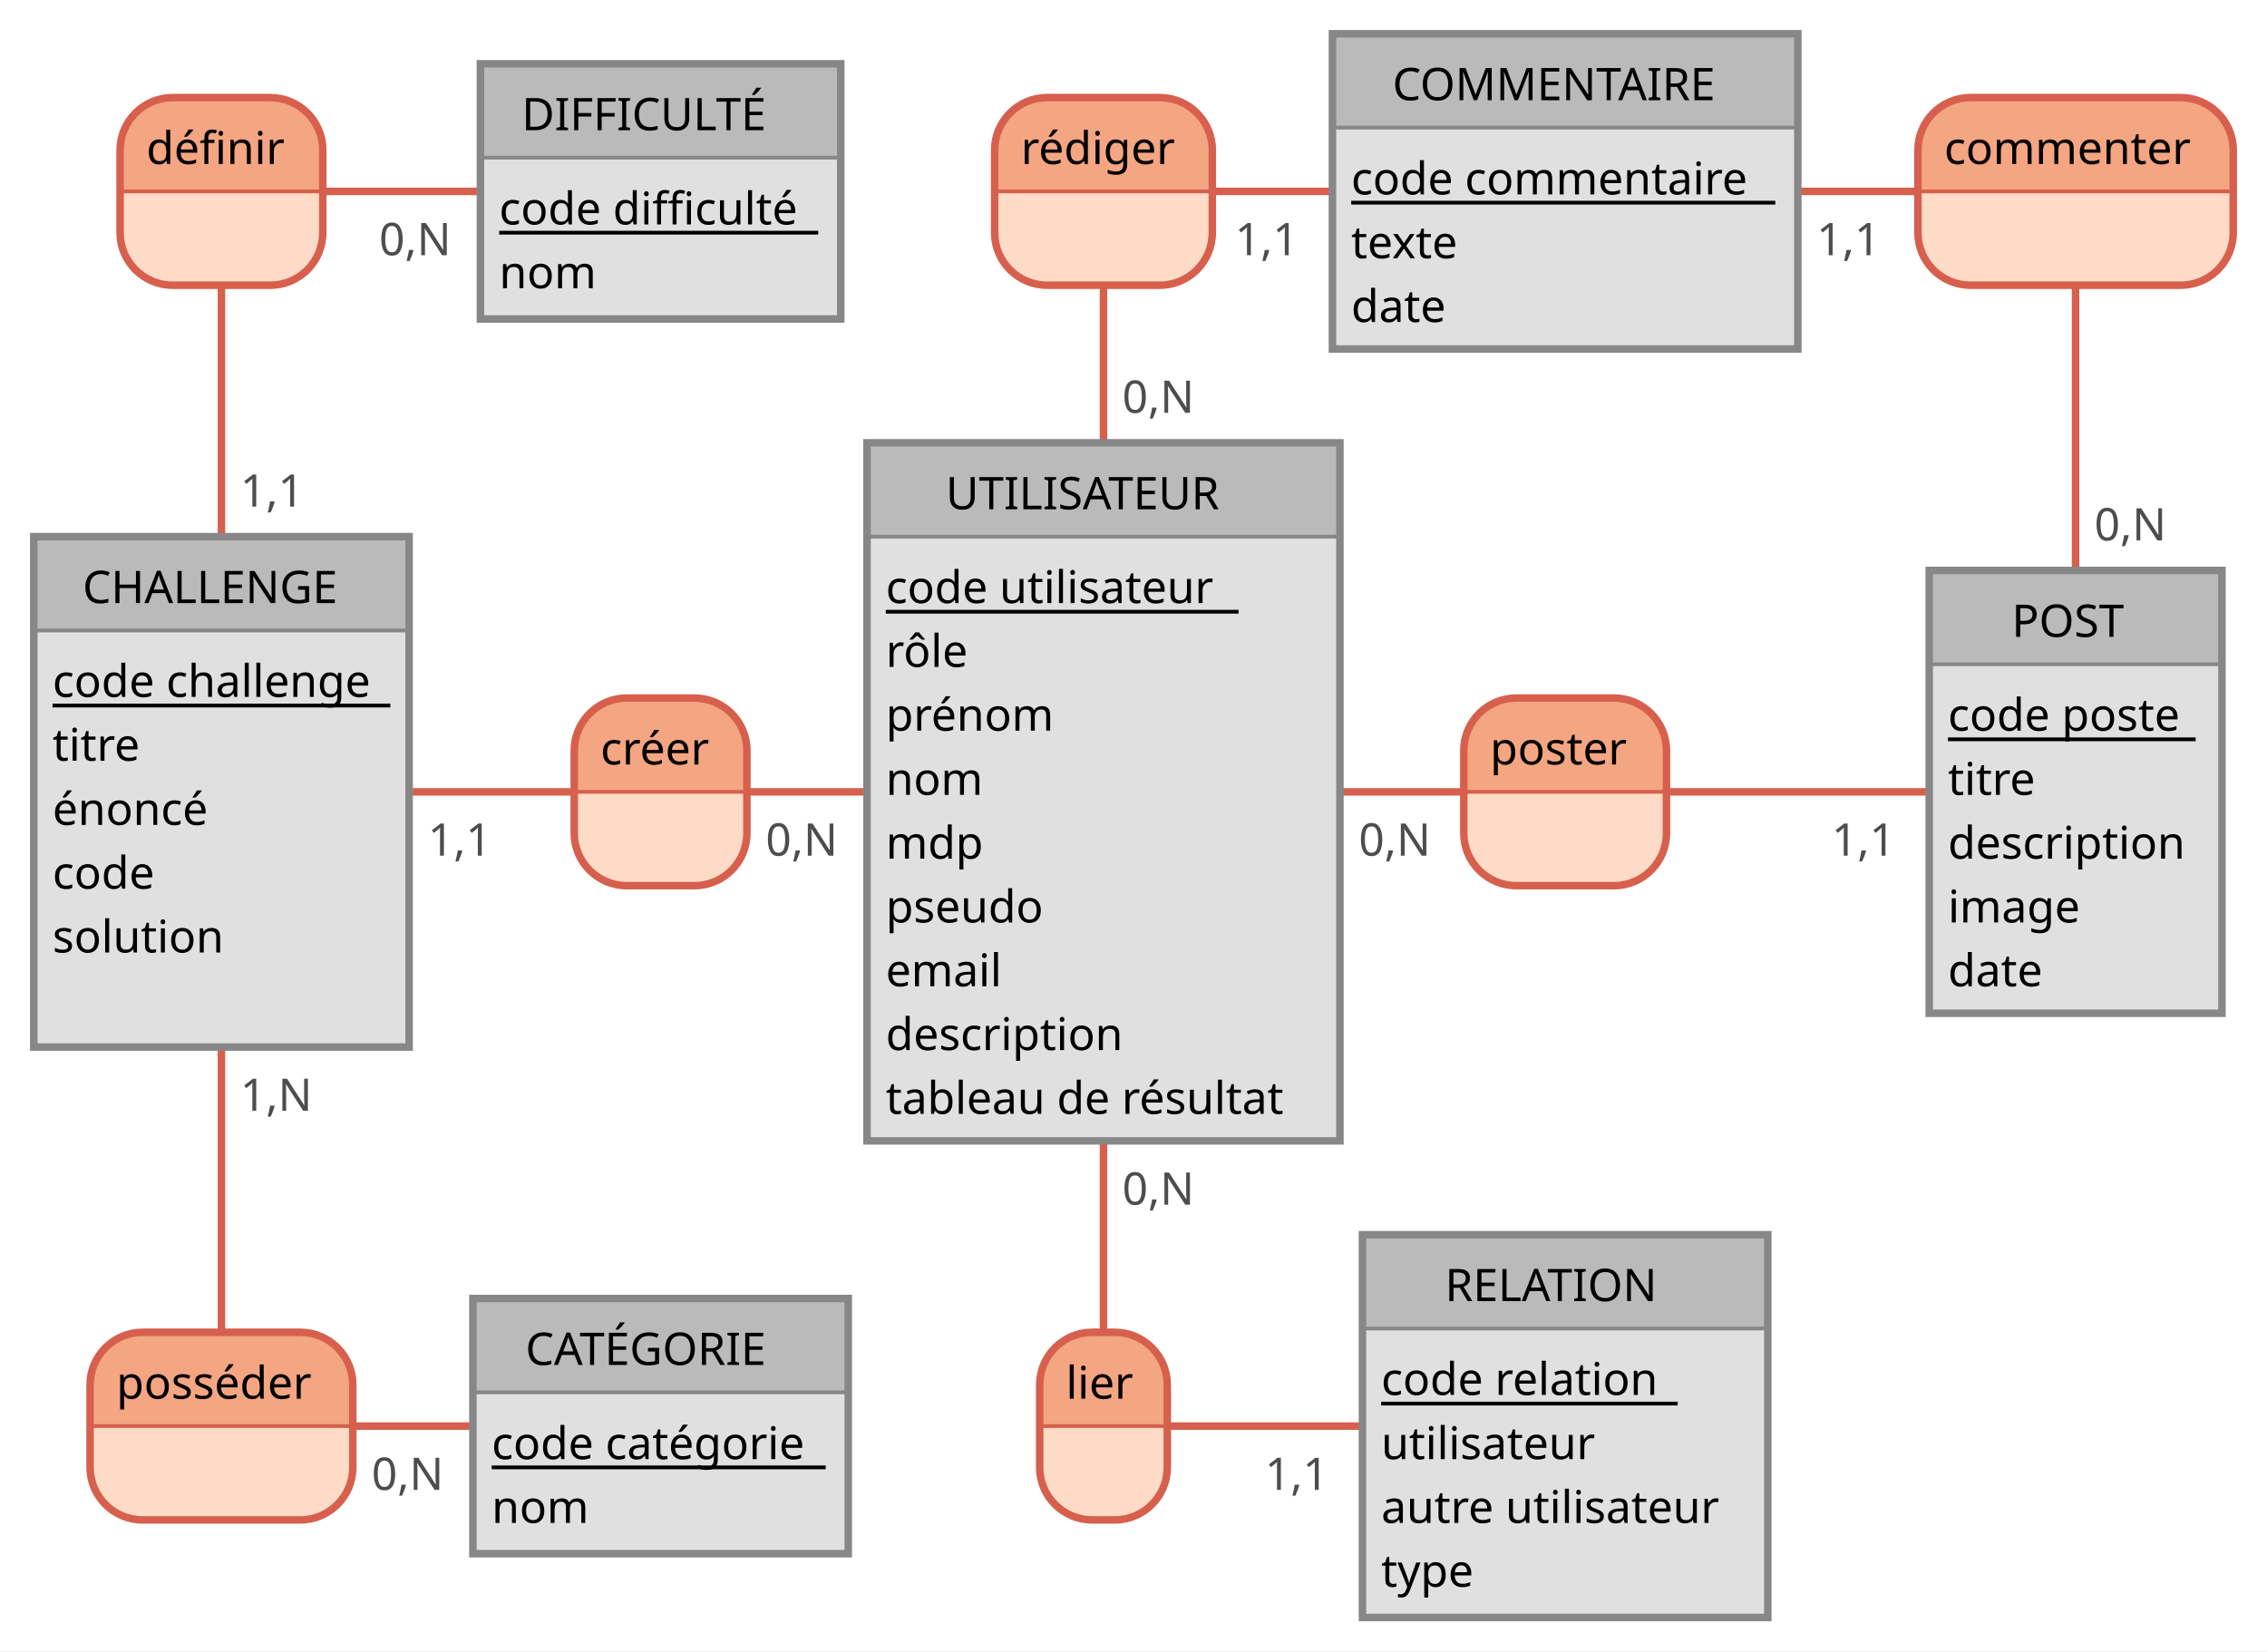
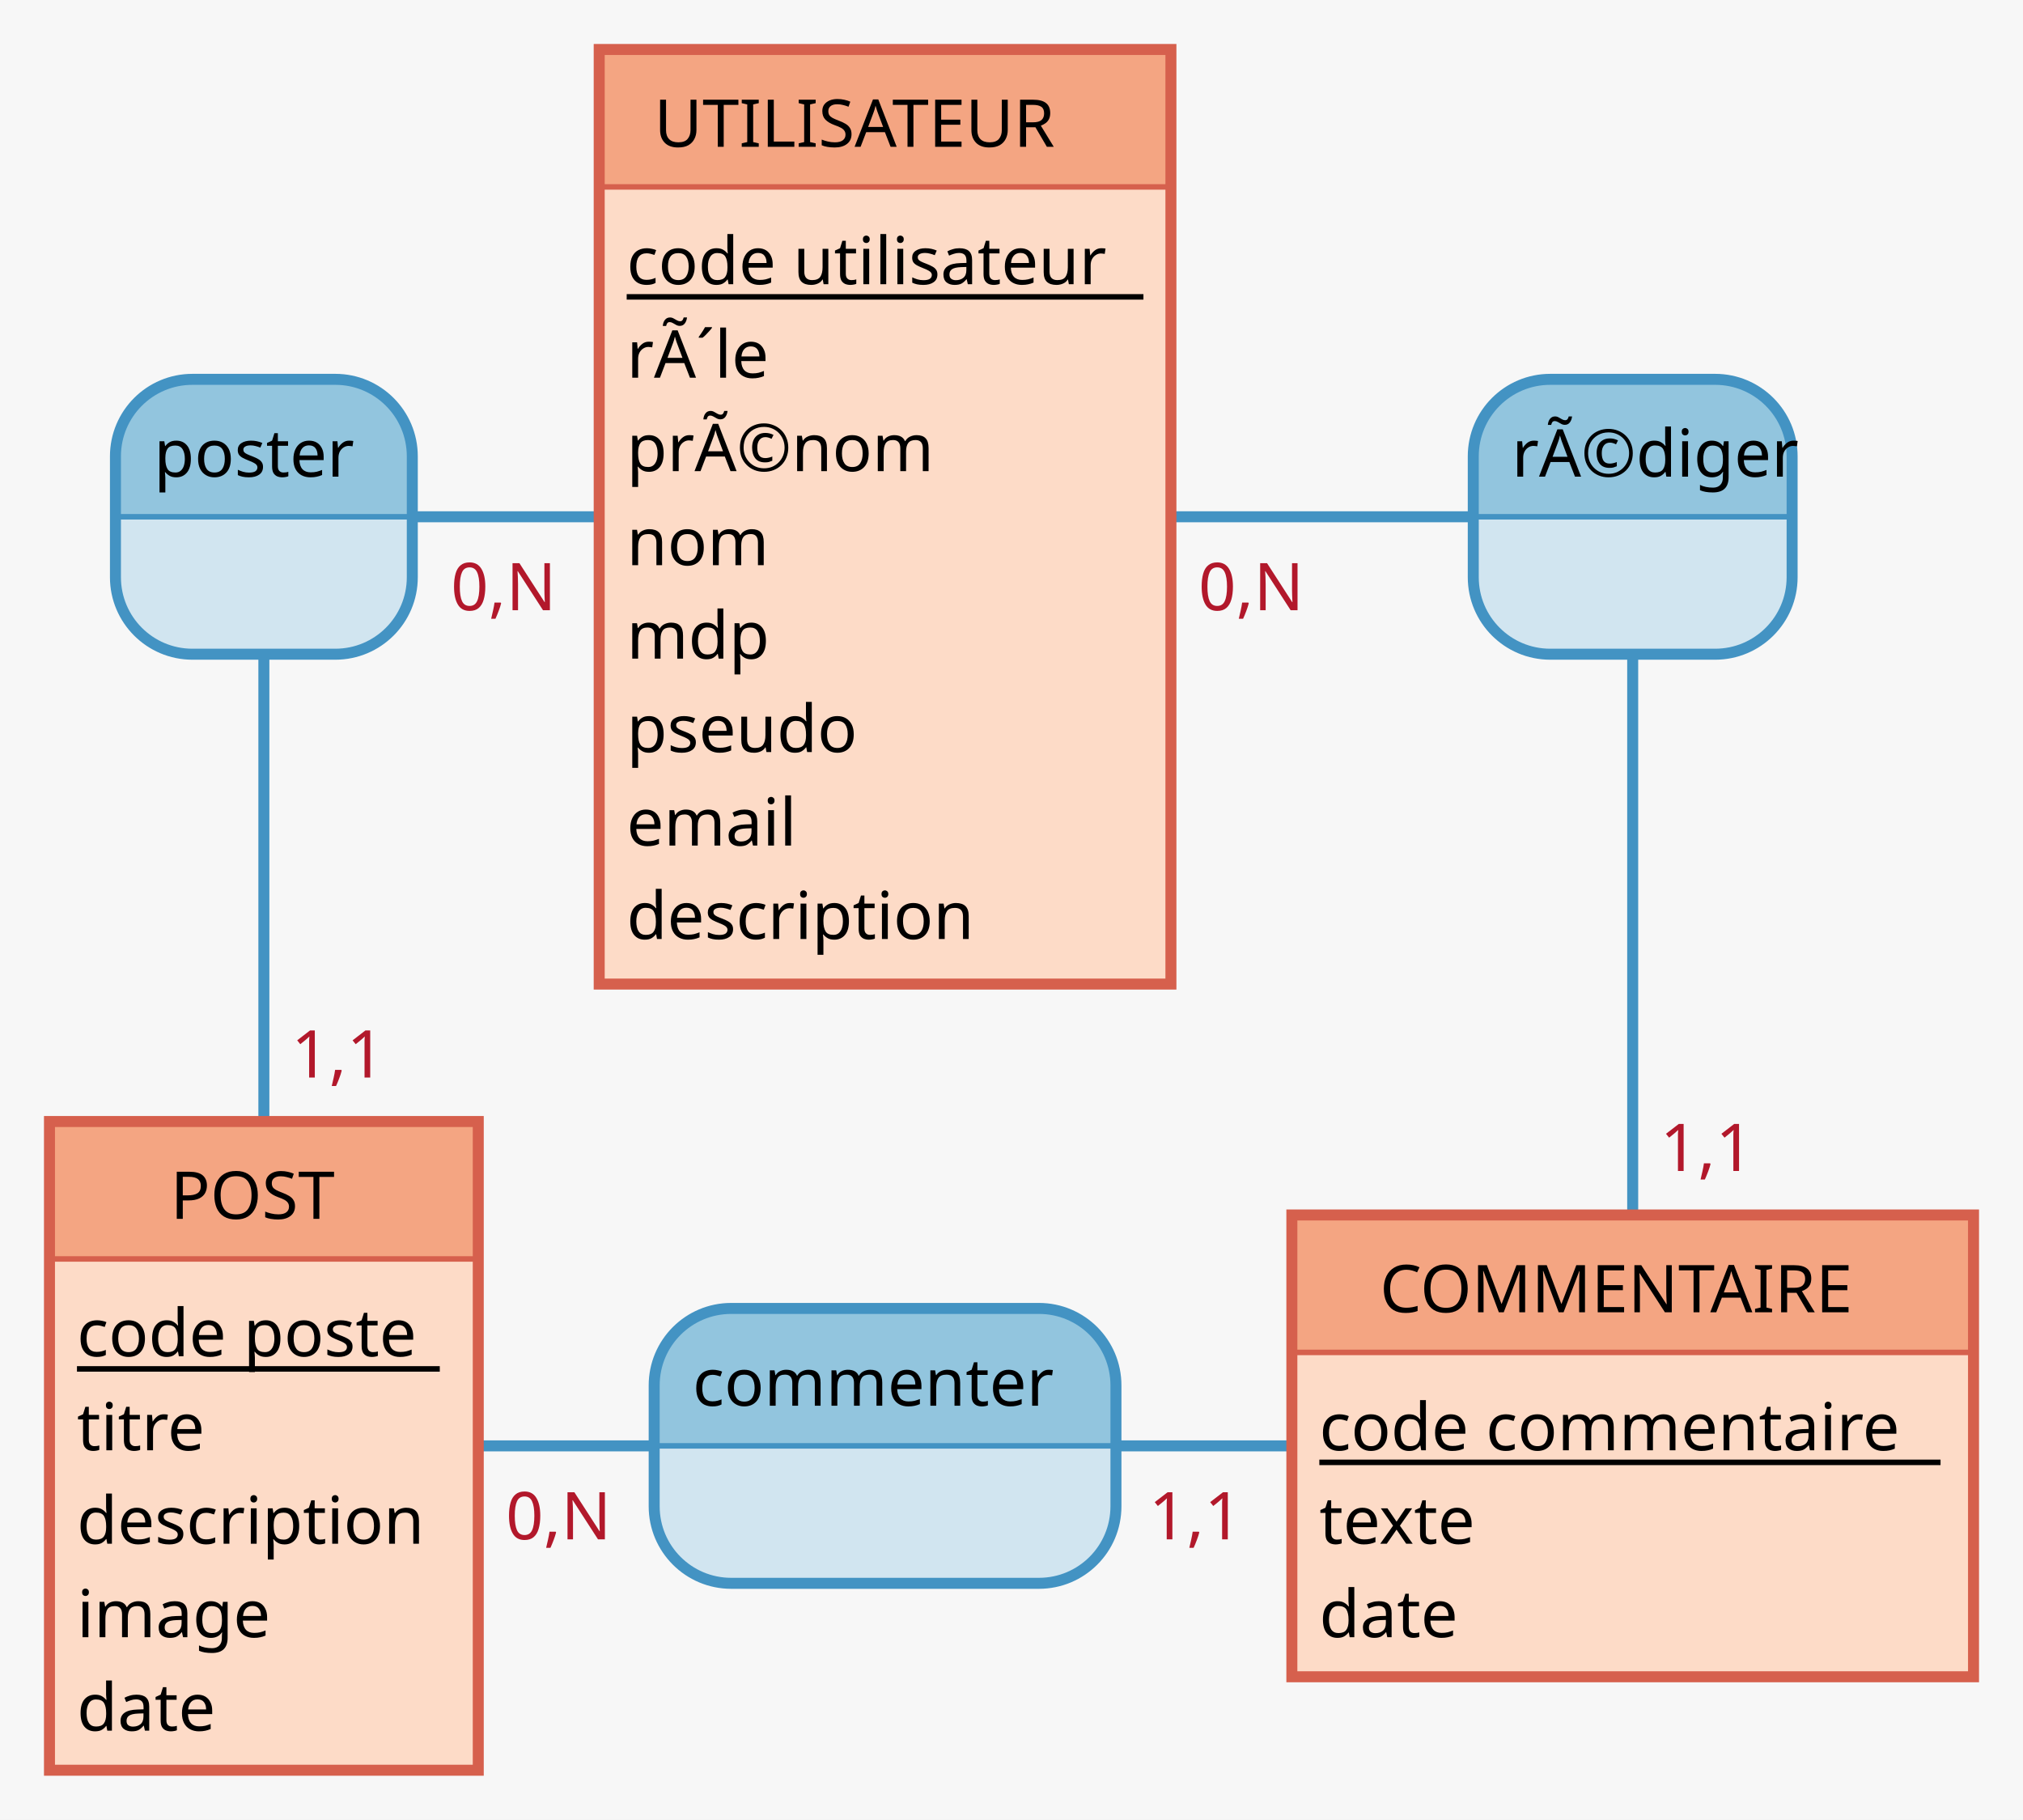
- <svg xmlns="http://www.w3.org/2000/svg" width="604" height="440" view_box="0 0 604 440">\n\n<rect id="frame" x="0" y="0" width="604" height="440" fill="#ffffff" stroke="none" stroke-width="0" />
-   <line x1="294" y1="211" x2="294" y2="380" stroke="#d6604d" stroke-width="2" />
-   <text x="299.0" y="321" fill="#4d4d4d" font-family="Verdana" font-size="12">0,N</text>
-   <line x1="417" y1="380" x2="294" y2="380" stroke="#d6604d" stroke-width="2" />
-   <text x="337" y="397.0" fill="#4d4d4d" font-family="Verdana" font-size="12">1,1</text>
-   <g id="association-lier">
-     <path d="M 297 355 a 14 14 90 0 1 14 14 V 380 h -34 V 369 a 14 14 90 0 1 14 -14" fill="#f4a582" stroke="#f4a582" stroke-width="0" />
-     <path d="M 311 380.0 v 11 a 14 14 90 0 1 -14 14 H 291 a 14 14 90 0 1 -14 -14 V 380.0 H 34" fill="#fddbc7" stroke="#fddbc7" stroke-width="0" />
-     <rect x="277" y="355" width="34" height="50" fill="none" rx="14" stroke="#d6604d" stroke-width="2" />
-     <line x1="277" y1="380" x2="311" y2="380" stroke="#d6604d" stroke-width="1" />
-     <text x="284" y="372.7" fill="#000000" font-family="Verdana" font-size="12">lier</text>
+ <svg xmlns="http://www.w3.org/2000/svg" width="368" height="331" view_box="0 0 368 331">\n\n<rect id="frame" x="0" y="0" width="368" height="331" fill="#f7f7f7" stroke="none" stroke-width="0" />
+   <line x1="48" y1="263" x2="48" y2="94" stroke="#4393c3" stroke-width="2" />
+   <text x="53.0" y="196" fill="#b2182b" font-family="Verdana" font-size="12">1,1</text>
+   <line x1="161" y1="94" x2="48" y2="94" stroke="#4393c3" stroke-width="2" />
+   <text x="82" y="111.0" fill="#b2182b" font-family="Verdana" font-size="12">0,N</text>
+   <g id="association-poster">
+     <path d="M 61 69 a 14 14 90 0 1 14 14 V 94 h -54 V 83 a 14 14 90 0 1 14 -14" fill="#92c5de" stroke="#92c5de" stroke-width="0" />
+     <path d="M 75 94.0 v 11 a 14 14 90 0 1 -14 14 H 35 a 14 14 90 0 1 -14 -14 V 94.0 H 54" fill="#d1e5f0" stroke="#d1e5f0" stroke-width="0" />
+     <rect x="21" y="69" width="54" height="50" fill="none" rx="14" stroke="#4393c3" stroke-width="2" />
+     <line x1="21" y1="94" x2="75" y2="94" stroke="#4393c3" stroke-width="1" />
+     <text x="28" y="86.7" fill="#000000" font-family="Verdana" font-size="12">poster</text>
  </g>
-   <line x1="294" y1="211" x2="294" y2="51" stroke="#d6604d" stroke-width="2" />
-   <text x="299.0" y="110" fill="#4d4d4d" font-family="Verdana" font-size="12">0,N</text>
-   <line x1="417" y1="51" x2="294" y2="51" stroke="#d6604d" stroke-width="2" />
-   <text x="329" y="68.0" fill="#4d4d4d" font-family="Verdana" font-size="12">1,1</text>
-   <g id="association-rédiger">
-     <path d="M 309 26 a 14 14 90 0 1 14 14 V 51 h -58 V 40 a 14 14 90 0 1 14 -14" fill="#f4a582" stroke="#f4a582" stroke-width="0" />
-     <path d="M 323 51.0 v 11 a 14 14 90 0 1 -14 14 H 279 a 14 14 90 0 1 -14 -14 V 51.0 H 58" fill="#fddbc7" stroke="#fddbc7" stroke-width="0" />
-     <rect x="265" y="26" width="58" height="50" fill="none" rx="14" stroke="#d6604d" stroke-width="2" />
-     <line x1="265" y1="51" x2="323" y2="51" stroke="#d6604d" stroke-width="1" />
-     <text x="272" y="43.7" fill="#000000" font-family="Verdana" font-size="12">rédiger</text>
+   <line x1="48" y1="263" x2="161" y2="263" stroke="#4393c3" stroke-width="2" />
+   <text x="92" y="280.0" fill="#b2182b" font-family="Verdana" font-size="12">0,N</text>
+   <line x1="297" y1="263" x2="161" y2="263" stroke="#4393c3" stroke-width="2" />
+   <text x="209" y="280.0" fill="#b2182b" font-family="Verdana" font-size="12">1,1</text>
+   <g id="association-commenter">
+     <path d="M 189 238 a 14 14 90 0 1 14 14 V 263 h -84 V 252 a 14 14 90 0 1 14 -14" fill="#92c5de" stroke="#92c5de" stroke-width="0" />
+     <path d="M 203 263.0 v 11 a 14 14 90 0 1 -14 14 H 133 a 14 14 90 0 1 -14 -14 V 263.0 H 84" fill="#d1e5f0" stroke="#d1e5f0" stroke-width="0" />
+     <rect x="119" y="238" width="84" height="50" fill="none" rx="14" stroke="#4393c3" stroke-width="2" />
+     <line x1="119" y1="263" x2="203" y2="263" stroke="#4393c3" stroke-width="1" />
+     <text x="126" y="255.7" fill="#000000" font-family="Verdana" font-size="12">commenter</text>
  </g>
-   <line x1="553" y1="211" x2="417" y2="211" stroke="#d6604d" stroke-width="2" />
-   <text x="488" y="228.0" fill="#4d4d4d" font-family="Verdana" font-size="12">1,1</text>
-   <line x1="294" y1="211" x2="417" y2="211" stroke="#d6604d" stroke-width="2" />
-   <text x="362" y="228.0" fill="#4d4d4d" font-family="Verdana" font-size="12">0,N</text>
-   <g id="association-poster">
-     <path d="M 430 186 a 14 14 90 0 1 14 14 V 211 h -54 V 200 a 14 14 90 0 1 14 -14" fill="#f4a582" stroke="#f4a582" stroke-width="0" />
-     <path d="M 444 211.0 v 11 a 14 14 90 0 1 -14 14 H 404 a 14 14 90 0 1 -14 -14 V 211.0 H 54" fill="#fddbc7" stroke="#fddbc7" stroke-width="0" />
-     <rect x="390" y="186" width="54" height="50" fill="none" rx="14" stroke="#d6604d" stroke-width="2" />
-     <line x1="390" y1="211" x2="444" y2="211" stroke="#d6604d" stroke-width="1" />
-     <text x="397" y="203.7" fill="#000000" font-family="Verdana" font-size="12">poster</text>
+   <line x1="161" y1="94" x2="297" y2="94" stroke="#4393c3" stroke-width="2" />
+   <text x="218" y="111.0" fill="#b2182b" font-family="Verdana" font-size="12">0,N</text>
+   <line x1="297" y1="263" x2="297" y2="94" stroke="#4393c3" stroke-width="2" />
+   <text x="302.0" y="213" fill="#b2182b" font-family="Verdana" font-size="12">1,1</text>
+   <g id="association-rÃ©diger">
+     <path d="M 312 69 a 14 14 90 0 1 14 14 V 94 h -58 V 83 a 14 14 90 0 1 14 -14" fill="#92c5de" stroke="#92c5de" stroke-width="0" />
+     <path d="M 326 94.0 v 11 a 14 14 90 0 1 -14 14 H 282 a 14 14 90 0 1 -14 -14 V 94.0 H 58" fill="#d1e5f0" stroke="#d1e5f0" stroke-width="0" />
+     <rect x="268" y="69" width="58" height="50" fill="none" rx="14" stroke="#4393c3" stroke-width="2" />
+     <line x1="268" y1="94" x2="326" y2="94" stroke="#4393c3" stroke-width="1" />
+     <text x="275" y="86.7" fill="#000000" font-family="Verdana" font-size="12">rÃ©diger</text>
  </g>
-   <line x1="553" y1="211" x2="553" y2="51" stroke="#d6604d" stroke-width="2" />
-   <text x="558.0" y="144" fill="#4d4d4d" font-family="Verdana" font-size="12">0,N</text>
-   <line x1="417" y1="51" x2="553" y2="51" stroke="#d6604d" stroke-width="2" />
-   <text x="484" y="68.0" fill="#4d4d4d" font-family="Verdana" font-size="12">1,1</text>
-   <g id="association-commenter">
-     <path d="M 581 26 a 14 14 90 0 1 14 14 V 51 h -84 V 40 a 14 14 90 0 1 14 -14" fill="#f4a582" stroke="#f4a582" stroke-width="0" />
-     <path d="M 595 51.0 v 11 a 14 14 90 0 1 -14 14 H 525 a 14 14 90 0 1 -14 -14 V 51.0 H 84" fill="#fddbc7" stroke="#fddbc7" stroke-width="0" />
-     <rect x="511" y="26" width="84" height="50" fill="none" rx="14" stroke="#d6604d" stroke-width="2" />
-     <line x1="511" y1="51" x2="595" y2="51" stroke="#d6604d" stroke-width="1" />
-     <text x="518" y="43.7" fill="#000000" font-family="Verdana" font-size="12">commenter</text>
-   </g>
-   <line x1="294" y1="211" x2="176" y2="211" stroke="#d6604d" stroke-width="2" />
-   <text x="204" y="228.0" fill="#4d4d4d" font-family="Verdana" font-size="12">0,N</text>
-   <line x1="59" y1="211" x2="176" y2="211" stroke="#d6604d" stroke-width="2" />
-   <text x="114" y="228.0" fill="#4d4d4d" font-family="Verdana" font-size="12">1,1</text>
-   <g id="association-créer">
-     <path d="M 185 186 a 14 14 90 0 1 14 14 V 211 h -46 V 200 a 14 14 90 0 1 14 -14" fill="#f4a582" stroke="#f4a582" stroke-width="0" />
-     <path d="M 199 211.0 v 11 a 14 14 90 0 1 -14 14 H 167 a 14 14 90 0 1 -14 -14 V 211.0 H 46" fill="#fddbc7" stroke="#fddbc7" stroke-width="0" />
-     <rect x="153" y="186" width="46" height="50" fill="none" rx="14" stroke="#d6604d" stroke-width="2" />
-     <line x1="153" y1="211" x2="199" y2="211" stroke="#d6604d" stroke-width="1" />
-     <text x="160" y="203.7" fill="#000000" font-family="Verdana" font-size="12">créer</text>
-   </g>
-   <line x1="59" y1="211" x2="59" y2="380" stroke="#d6604d" stroke-width="2" />
-   <text x="64.0" y="296" fill="#4d4d4d" font-family="Verdana" font-size="12">1,N</text>
-   <line x1="176" y1="380" x2="59" y2="380" stroke="#d6604d" stroke-width="2" />
-   <text x="99" y="397.0" fill="#4d4d4d" font-family="Verdana" font-size="12">0,N</text>
-   <g id="association-posséder">
-     <path d="M 80 355 a 14 14 90 0 1 14 14 V 380 h -70 V 369 a 14 14 90 0 1 14 -14" fill="#f4a582" stroke="#f4a582" stroke-width="0" />
-     <path d="M 94 380.0 v 11 a 14 14 90 0 1 -14 14 H 38 a 14 14 90 0 1 -14 -14 V 380.0 H 70" fill="#fddbc7" stroke="#fddbc7" stroke-width="0" />
-     <rect x="24" y="355" width="70" height="50" fill="none" rx="14" stroke="#d6604d" stroke-width="2" />
-     <line x1="24" y1="380" x2="94" y2="380" stroke="#d6604d" stroke-width="1" />
-     <text x="31" y="372.7" fill="#000000" font-family="Verdana" font-size="12">posséder</text>
-   </g>
-   <line x1="59" y1="211" x2="59" y2="51" stroke="#d6604d" stroke-width="2" />
-   <text x="64.0" y="135" fill="#4d4d4d" font-family="Verdana" font-size="12">1,1</text>
-   <line x1="176" y1="51" x2="59" y2="51" stroke="#d6604d" stroke-width="2" />
-   <text x="101" y="68.0" fill="#4d4d4d" font-family="Verdana" font-size="12">0,N</text>
-   <g id="association-définir">
-     <path d="M 72 26 a 14 14 90 0 1 14 14 V 51 h -54 V 40 a 14 14 90 0 1 14 -14" fill="#f4a582" stroke="#f4a582" stroke-width="0" />
-     <path d="M 86 51.0 v 11 a 14 14 90 0 1 -14 14 H 46 a 14 14 90 0 1 -14 -14 V 51.0 H 54" fill="#fddbc7" stroke="#fddbc7" stroke-width="0" />
-     <rect x="32" y="26" width="54" height="50" fill="none" rx="14" stroke="#d6604d" stroke-width="2" />
-     <line x1="32" y1="51" x2="86" y2="51" stroke="#d6604d" stroke-width="1" />
-     <text x="39" y="43.7" fill="#000000" font-family="Verdana" font-size="12">définir</text>
-   </g>
-   <g id="entity-DIFFICULTÉ">
-     <g id="frame-DIFFICULTÉ">
-       <rect x="128" y="17" width="96" height="25" fill="#bababa" stroke="#bababa" stroke-width="0" />
-       <rect x="128" y="42.0" width="96" height="43" fill="#e0e0e0" stroke="#e0e0e0" stroke-width="0" />
-       <rect x="128" y="17" width="96" height="68" fill="none" stroke="#878787" stroke-width="2" />
-       <line x1="128" y1="42" x2="224" y2="42" stroke="#878787" stroke-width="1" />
+   <g id="entity-COMMENTAIRE">
+     <g id="frame-COMMENTAIRE">
+       <rect x="235" y="221" width="124" height="25" fill="#f4a582" stroke="#f4a582" stroke-width="0" />
+       <rect x="235" y="246.0" width="124" height="59" fill="#fddbc7" stroke="#fddbc7" stroke-width="0" />
+       <rect x="235" y="221" width="124" height="84" fill="none" stroke="#d6604d" stroke-width="2" />
+       <line x1="235" y1="246" x2="359" y2="246" stroke="#d6604d" stroke-width="1" />
    </g>
-     <text x="139" y="34.7" fill="#000000" font-family="Verdana" font-size="12">DIFFICULTÉ</text>
-     <text x="133" y="59.8" fill="#000000" font-family="Verdana" font-size="12">code difficulté</text>
-     <line x1="133" y1="62" x2="218" y2="62" stroke="#000000" stroke-width="1" />
-     <text x="133" y="76.8" fill="#000000" font-family="Verdana" font-size="12">nom</text>
+     <text x="251" y="238.7" fill="#000000" font-family="Verdana" font-size="12">COMMENTAIRE</text>
+     <text x="240" y="263.8" fill="#000000" font-family="Verdana" font-size="12">code commentaire</text>
+     <line x1="240" y1="266" x2="353" y2="266" stroke="#000000" stroke-width="1" />
+     <text x="240" y="280.8" fill="#000000" font-family="Verdana" font-size="12">texte</text>
+     <text x="240" y="297.8" fill="#000000" font-family="Verdana" font-size="12">date</text>
  </g>
  <g id="entity-UTILISATEUR">
    <g id="frame-UTILISATEUR">
-       <rect x="231" y="118" width="126" height="25" fill="#bababa" stroke="#bababa" stroke-width="0" />
-       <rect x="231" y="143.0" width="126" height="161" fill="#e0e0e0" stroke="#e0e0e0" stroke-width="0" />
-       <rect x="231" y="118" width="126" height="186" fill="none" stroke="#878787" stroke-width="2" />
-       <line x1="231" y1="143" x2="357" y2="143" stroke="#878787" stroke-width="1" />
+       <rect x="109" y="9" width="104" height="25" fill="#f4a582" stroke="#f4a582" stroke-width="0" />
+       <rect x="109" y="34.0" width="104" height="145" fill="#fddbc7" stroke="#fddbc7" stroke-width="0" />
+       <rect x="109" y="9" width="104" height="170" fill="none" stroke="#d6604d" stroke-width="2" />
+       <line x1="109" y1="34" x2="213" y2="34" stroke="#d6604d" stroke-width="1" />
    </g>
-     <text x="252" y="135.7" fill="#000000" font-family="Verdana" font-size="12">UTILISATEUR</text>
-     <text x="236" y="160.7" fill="#000000" font-family="Verdana" font-size="12">code utilisateur</text>
-     <line x1="236" y1="163" x2="330" y2="163" stroke="#000000" stroke-width="1" />
-     <text x="236" y="177.7" fill="#000000" font-family="Verdana" font-size="12">rôle</text>
-     <text x="236" y="194.7" fill="#000000" font-family="Verdana" font-size="12">prénom</text>
-     <text x="236" y="211.8" fill="#000000" font-family="Verdana" font-size="12">nom</text>
-     <text x="236" y="228.8" fill="#000000" font-family="Verdana" font-size="12">mdp</text>
-     <text x="236" y="245.8" fill="#000000" font-family="Verdana" font-size="12">pseudo</text>
-     <text x="236" y="262.8" fill="#000000" font-family="Verdana" font-size="12">email</text>
-     <text x="236" y="279.8" fill="#000000" font-family="Verdana" font-size="12">description</text>
-     <text x="236" y="296.8" fill="#000000" font-family="Verdana" font-size="12">tableau de résultat</text>
-   </g>
-   <g id="entity-COMMENTAIRE">
-     <g id="frame-COMMENTAIRE">
-       <rect x="355" y="9" width="124" height="25" fill="#bababa" stroke="#bababa" stroke-width="0" />
-       <rect x="355" y="34.0" width="124" height="59" fill="#e0e0e0" stroke="#e0e0e0" stroke-width="0" />
-       <rect x="355" y="9" width="124" height="84" fill="none" stroke="#878787" stroke-width="2" />
-       <line x1="355" y1="34" x2="479" y2="34" stroke="#878787" stroke-width="1" />
-     </g>
-     <text x="371" y="26.7" fill="#000000" font-family="Verdana" font-size="12">COMMENTAIRE</text>
-     <text x="360" y="51.8" fill="#000000" font-family="Verdana" font-size="12">code commentaire</text>
-     <line x1="360" y1="54" x2="473" y2="54" stroke="#000000" stroke-width="1" />
-     <text x="360" y="68.8" fill="#000000" font-family="Verdana" font-size="12">texte</text>
-     <text x="360" y="85.8" fill="#000000" font-family="Verdana" font-size="12">date</text>
-   </g>
-   <g id="entity-CHALLENGE">
-     <g id="frame-CHALLENGE">
-       <rect x="9" y="143" width="100" height="25" fill="#bababa" stroke="#bababa" stroke-width="0" />
-       <rect x="9" y="168.0" width="100" height="111" fill="#e0e0e0" stroke="#e0e0e0" stroke-width="0" />
-       <rect x="9" y="143" width="100" height="136" fill="none" stroke="#878787" stroke-width="2" />
-       <line x1="9" y1="168" x2="109" y2="168" stroke="#878787" stroke-width="1" />
-     </g>
-     <text x="22" y="160.7" fill="#000000" font-family="Verdana" font-size="12">CHALLENGE</text>
-     <text x="14" y="185.7" fill="#000000" font-family="Verdana" font-size="12">code challenge</text>
-     <line x1="14" y1="188" x2="104" y2="188" stroke="#000000" stroke-width="1" />
-     <text x="14" y="202.7" fill="#000000" font-family="Verdana" font-size="12">titre</text>
-     <text x="14" y="219.8" fill="#000000" font-family="Verdana" font-size="12">énoncé</text>
-     <text x="14" y="236.8" fill="#000000" font-family="Verdana" font-size="12">code</text>
-     <text x="14" y="253.8" fill="#000000" font-family="Verdana" font-size="12">solution</text>
-   </g>
-   <g id="entity-CATÉGORIE">
-     <g id="frame-CATÉGORIE">
-       <rect x="126" y="346" width="100" height="25" fill="#bababa" stroke="#bababa" stroke-width="0" />
-       <rect x="126" y="371.0" width="100" height="43" fill="#e0e0e0" stroke="#e0e0e0" stroke-width="0" />
-       <rect x="126" y="346" width="100" height="68" fill="none" stroke="#878787" stroke-width="2" />
-       <line x1="126" y1="371" x2="226" y2="371" stroke="#878787" stroke-width="1" />
-     </g>
-     <text x="140" y="363.7" fill="#000000" font-family="Verdana" font-size="12">CATÉGORIE</text>
-     <text x="131" y="388.8" fill="#000000" font-family="Verdana" font-size="12">code catégorie</text>
-     <line x1="131" y1="391" x2="220" y2="391" stroke="#000000" stroke-width="1" />
-     <text x="131" y="405.8" fill="#000000" font-family="Verdana" font-size="12">nom</text>
-   </g>
-   <g id="entity-RELATION">
-     <g id="frame-RELATION">
-       <rect x="363" y="329" width="108" height="25" fill="#bababa" stroke="#bababa" stroke-width="0" />
-       <rect x="363" y="354.0" width="108" height="77" fill="#e0e0e0" stroke="#e0e0e0" stroke-width="0" />
-       <rect x="363" y="329" width="108" height="102" fill="none" stroke="#878787" stroke-width="2" />
-       <line x1="363" y1="354" x2="471" y2="354" stroke="#878787" stroke-width="1" />
-     </g>
-     <text x="385" y="346.7" fill="#000000" font-family="Verdana" font-size="12">RELATION</text>
-     <text x="368" y="371.7" fill="#000000" font-family="Verdana" font-size="12">code relation</text>
-     <line x1="368" y1="374" x2="447" y2="374" stroke="#000000" stroke-width="1" />
-     <text x="368" y="388.8" fill="#000000" font-family="Verdana" font-size="12">utilisateur</text>
-     <text x="368" y="405.8" fill="#000000" font-family="Verdana" font-size="12">autre utilisateur</text>
-     <text x="368" y="422.8" fill="#000000" font-family="Verdana" font-size="12">type</text>
+     <text x="119" y="26.7" fill="#000000" font-family="Verdana" font-size="12">UTILISATEUR</text>
+     <text x="114" y="51.7" fill="#000000" font-family="Verdana" font-size="12">code utilisateur</text>
+     <line x1="114" y1="54" x2="208" y2="54" stroke="#000000" stroke-width="1" />
+     <text x="114" y="68.7" fill="#000000" font-family="Verdana" font-size="12">rÃ´le</text>
+     <text x="114" y="85.7" fill="#000000" font-family="Verdana" font-size="12">prÃ©nom</text>
+     <text x="114" y="102.8" fill="#000000" font-family="Verdana" font-size="12">nom</text>
+     <text x="114" y="119.8" fill="#000000" font-family="Verdana" font-size="12">mdp</text>
+     <text x="114" y="136.8" fill="#000000" font-family="Verdana" font-size="12">pseudo</text>
+     <text x="114" y="153.8" fill="#000000" font-family="Verdana" font-size="12">email</text>
+     <text x="114" y="170.8" fill="#000000" font-family="Verdana" font-size="12">description</text>
  </g>
  <g id="entity-POST">
    <g id="frame-POST">
-       <rect x="514" y="152" width="78" height="25" fill="#bababa" stroke="#bababa" stroke-width="0" />
-       <rect x="514" y="177.0" width="78" height="93" fill="#e0e0e0" stroke="#e0e0e0" stroke-width="0" />
-       <rect x="514" y="152" width="78" height="118" fill="none" stroke="#878787" stroke-width="2" />
-       <line x1="514" y1="177" x2="592" y2="177" stroke="#878787" stroke-width="1" />
+       <rect x="9" y="204" width="78" height="25" fill="#f4a582" stroke="#f4a582" stroke-width="0" />
+       <rect x="9" y="229.0" width="78" height="93" fill="#fddbc7" stroke="#fddbc7" stroke-width="0" />
+       <rect x="9" y="204" width="78" height="118" fill="none" stroke="#d6604d" stroke-width="2" />
+       <line x1="9" y1="229" x2="87" y2="229" stroke="#d6604d" stroke-width="1" />
    </g>
-     <text x="536" y="169.7" fill="#000000" font-family="Verdana" font-size="12">POST</text>
-     <text x="519" y="194.7" fill="#000000" font-family="Verdana" font-size="12">code poste</text>
-     <line x1="519" y1="197" x2="585" y2="197" stroke="#000000" stroke-width="1" />
-     <text x="519" y="211.8" fill="#000000" font-family="Verdana" font-size="12">titre</text>
-     <text x="519" y="228.8" fill="#000000" font-family="Verdana" font-size="12">description</text>
-     <text x="519" y="245.8" fill="#000000" font-family="Verdana" font-size="12">image</text>
-     <text x="519" y="262.8" fill="#000000" font-family="Verdana" font-size="12">date</text>
+     <text x="31" y="221.7" fill="#000000" font-family="Verdana" font-size="12">POST</text>
+     <text x="14" y="246.7" fill="#000000" font-family="Verdana" font-size="12">code poste</text>
+     <line x1="14" y1="249" x2="80" y2="249" stroke="#000000" stroke-width="1" />
+     <text x="14" y="263.8" fill="#000000" font-family="Verdana" font-size="12">titre</text>
+     <text x="14" y="280.8" fill="#000000" font-family="Verdana" font-size="12">description</text>
+     <text x="14" y="297.8" fill="#000000" font-family="Verdana" font-size="12">image</text>
+     <text x="14" y="314.8" fill="#000000" font-family="Verdana" font-size="12">date</text>
  </g>
</svg>
